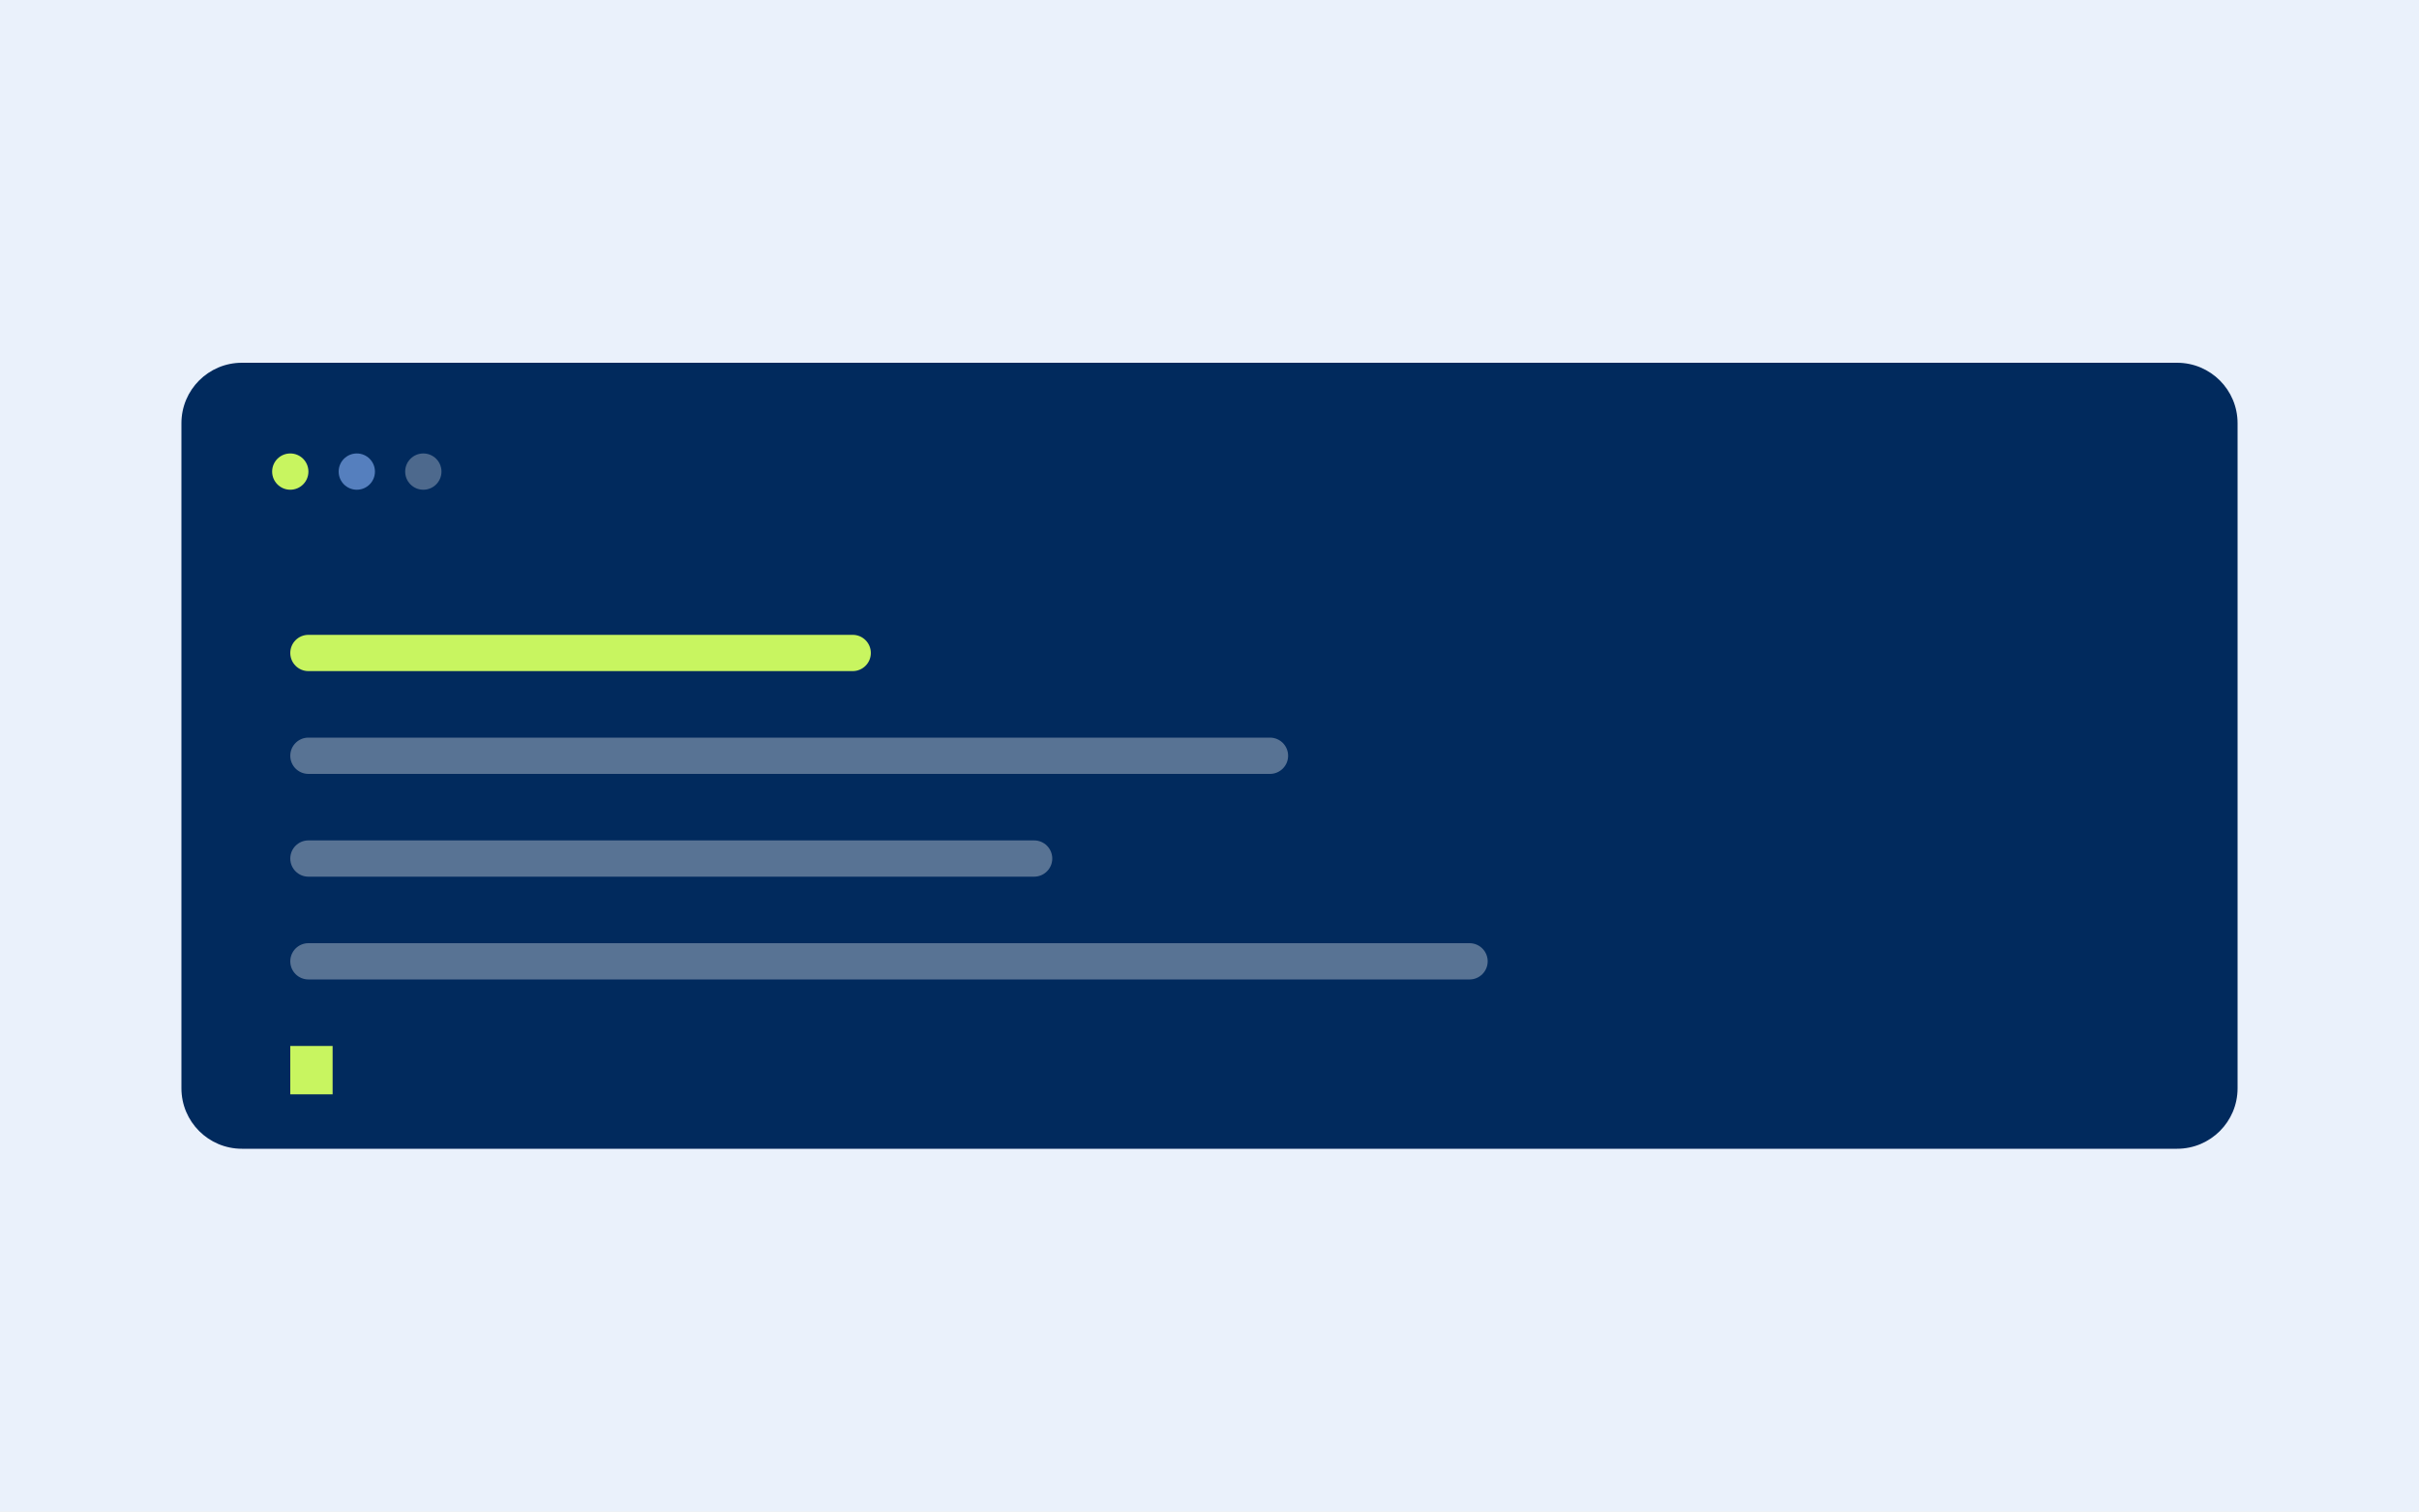
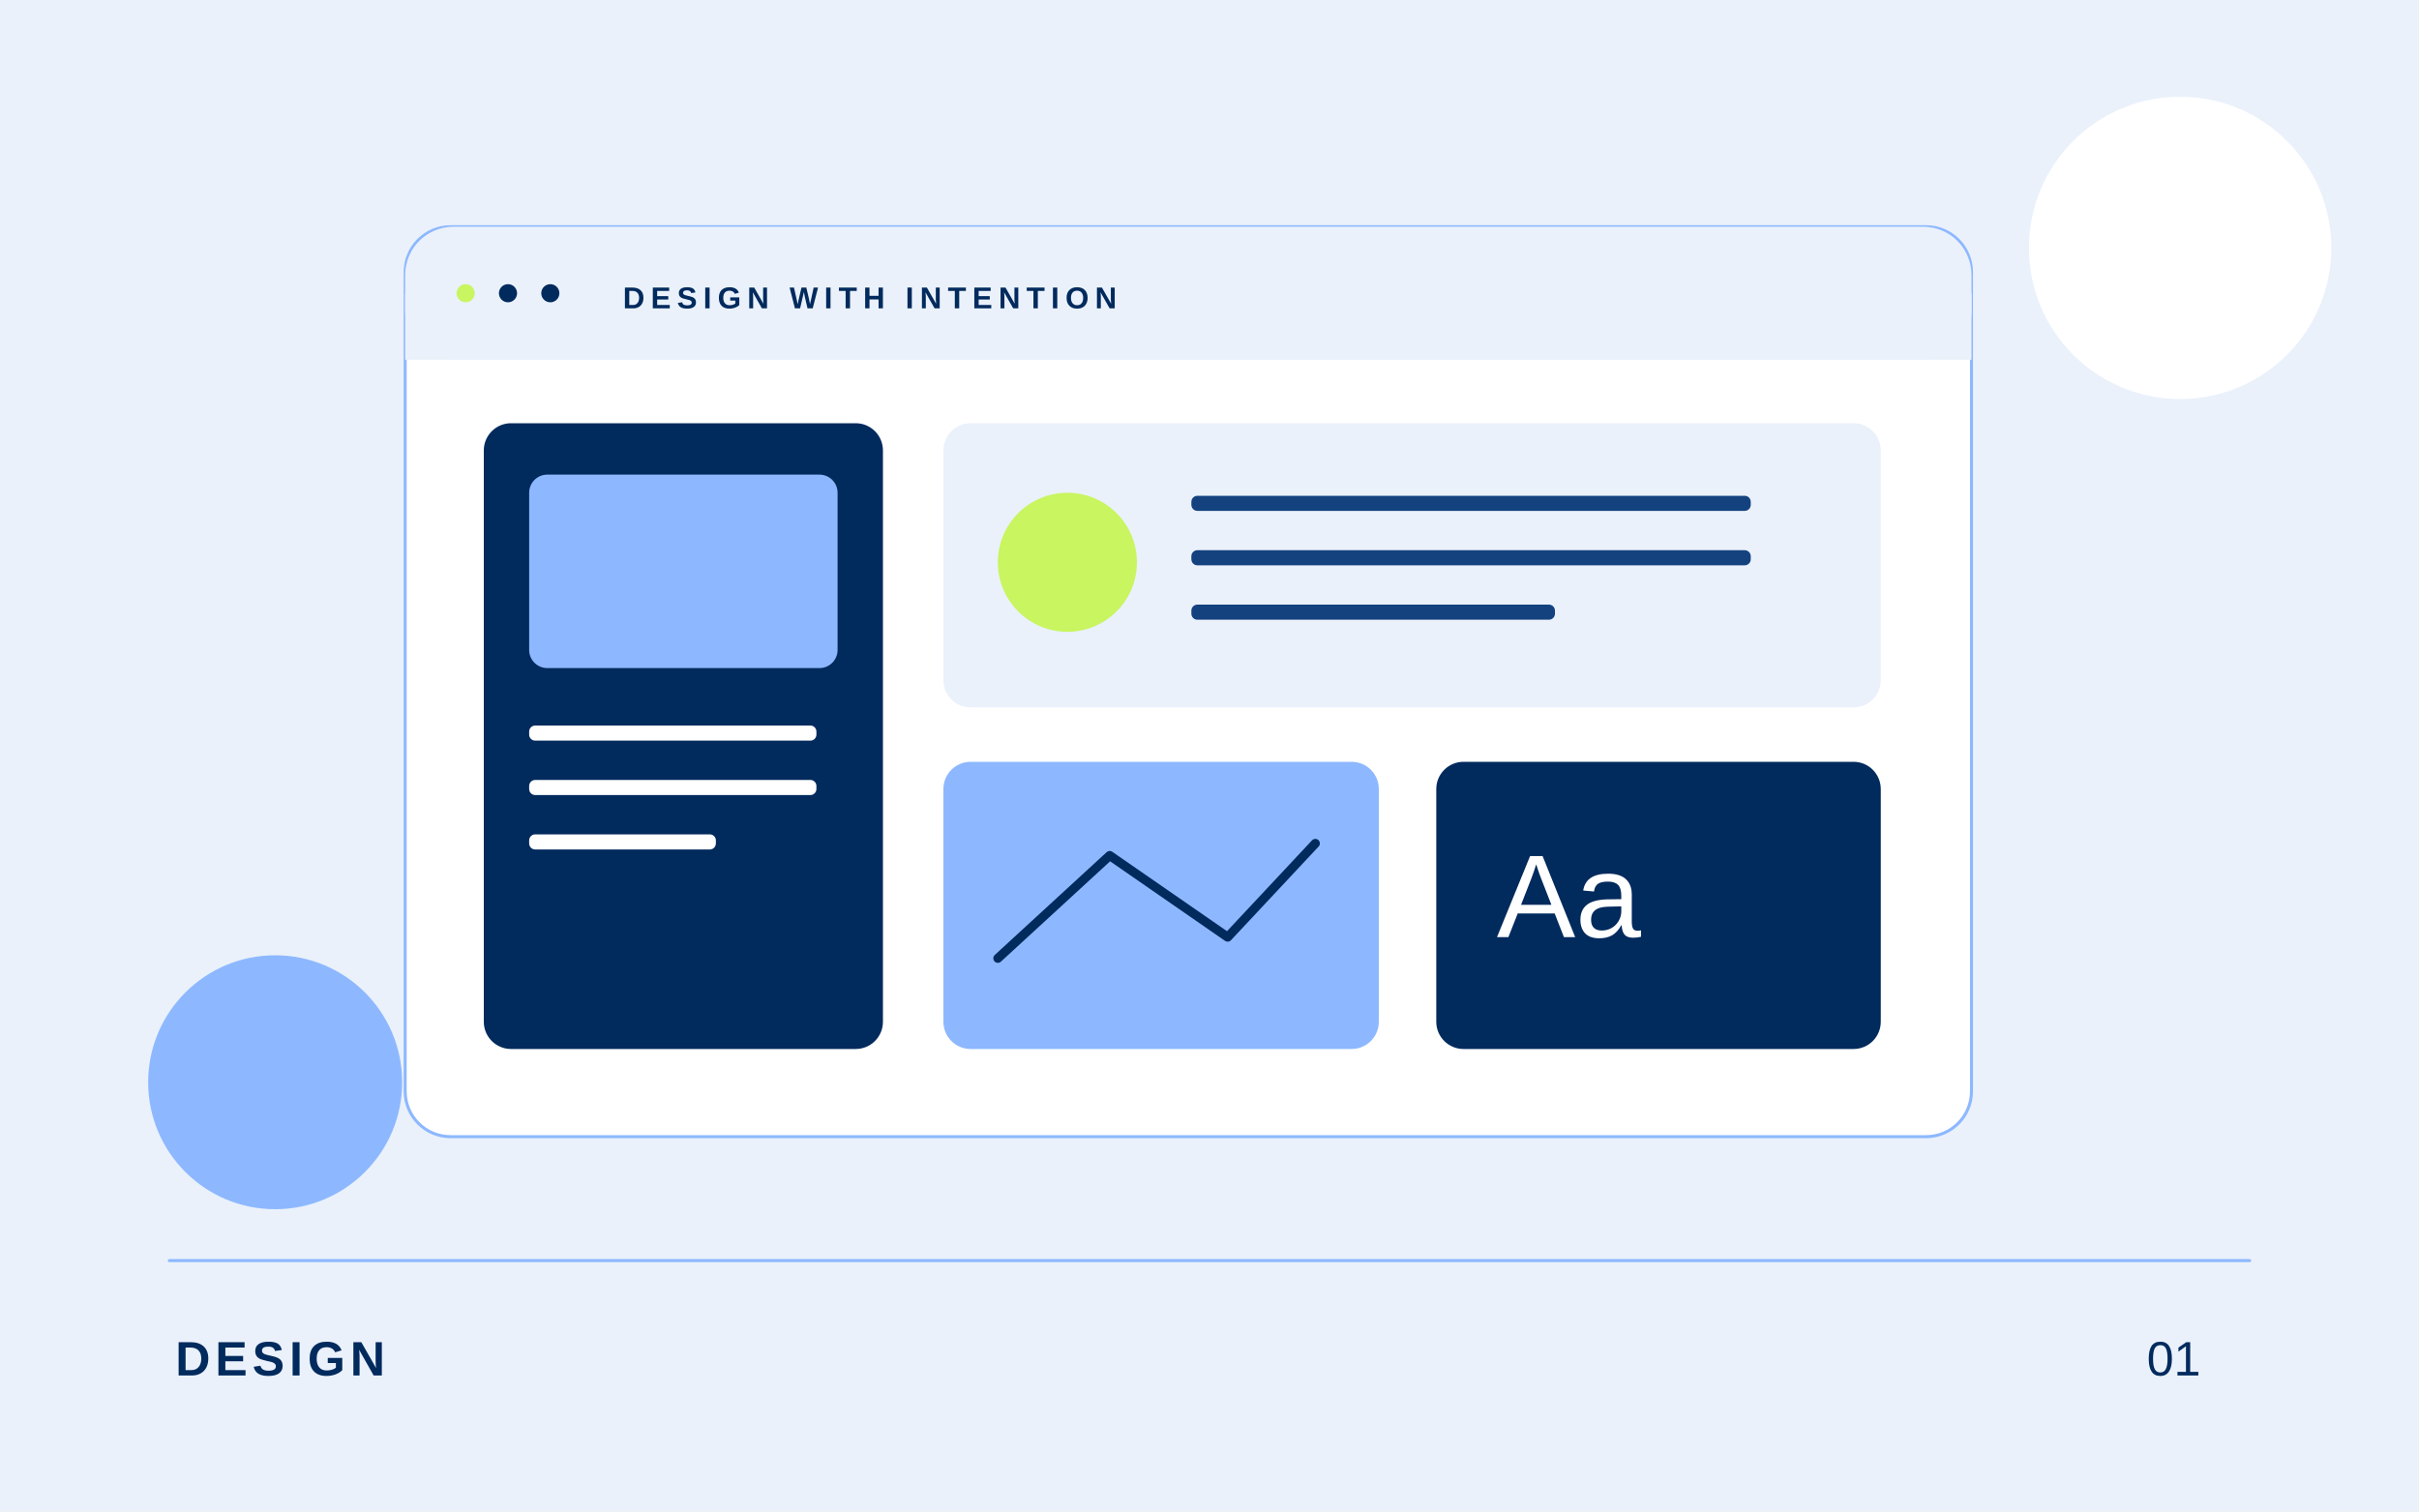
- <svg xmlns="http://www.w3.org/2000/svg" viewBox="0 0 800 500" role="img" aria-hidden="true">
-   <rect width="800" height="500" fill="#EAF1FB" />
-   <rect x="60" y="120" width="680" height="260" rx="20" fill="#012A5D" opacity="1" />
-   <circle cx="96" cy="156" r="6" fill="#C8F560" />
-   <circle cx="118" cy="156" r="6" fill="#8DB8FF" opacity="0.6" />
-   <circle cx="140" cy="156" r="6" fill="#FFFFFF" opacity="0.3" />
-   <rect x="96" y="210" width="192" height="12" rx="6" fill="#C8F560" opacity="1" />
-   <rect x="96" y="244" width="330" height="12" rx="6" fill="#FFFFFF" opacity="0.34" />
-   <rect x="96" y="278" width="252" height="12" rx="6" fill="#FFFFFF" opacity="0.34" />
-   <rect x="96" y="312" width="396" height="12" rx="6" fill="#FFFFFF" opacity="0.34" />
-   <rect x="96" y="346" width="14" height="16" fill="#C8F560" />
+ <svg xmlns="http://www.w3.org/2000/svg" viewBox="0 0 800 500" width="800" height="500" class="edu-art" role="img" aria-labelledby="track-design-title track-design-desc" focusable="false">
+   <rect x="0" y="0" width="800" height="500" rx="0" fill="#EAF1FB" />
+   <circle cx="721" cy="82" r="50" fill="#FFFFFF" />
+   <circle cx="91" cy="358" r="42" fill="#8DB8FF" />
+   <g transform="translate(-5 0)">
+     <rect x="139" y="75" width="518" height="301" rx="15" fill="#FFFFFF" stroke="#8DB8FF" />
+     <rect x="139" y="75" width="518" height="44" rx="16" fill="#EAF1FB" />
+     <rect x="139" y="97" width="518" height="22" rx="0" fill="#EAF1FB" />
+     <circle cx="159" cy="97" r="3" fill="#C8F560" />
+     <circle cx="173" cy="97" r="3" fill="#012A5D" />
+     <circle cx="187" cy="97" r="3" fill="#012A5D" />
+     <text x="211" y="102" fill="#012A5D" font-family="Arial,Helvetica,sans-serif" font-size="10" font-weight="600" letter-spacing="2">DESIGN WITH INTENTION</text>
+     <rect x="165" y="140" width="132" height="207" rx="9" fill="#012A5D" />
+     <rect x="180" y="157" width="102" height="64" rx="6" fill="#8DB8FF" />
+     <rect x="180" y="240" width="95" height="5" rx="2" fill="#FFFFFF" />
+     <rect x="180" y="258" width="95" height="5" rx="2" fill="#FFFFFF" />
+     <rect x="180" y="276" width="61.75" height="5" rx="2" fill="#FFFFFF" />
+     <rect x="317" y="140" width="310" height="94" rx="9" fill="#EAF1FB" />
+     <circle cx="358" cy="186" r="23" fill="#C8F560" />
+     <rect x="399" y="164" width="185" height="5" rx="2" fill="#14427F" />
+     <rect x="399" y="182" width="185" height="5" rx="2" fill="#14427F" />
+     <rect x="399" y="200" width="120.25" height="5" rx="2" fill="#14427F" />
+     <rect x="317" y="252" width="144" height="95" rx="9" fill="#8DB8FF" />
+     <rect x="480" y="252" width="147" height="95" rx="9" fill="#012A5D" />
+     <path d="M335 317l37-34 39 27 29-31" fill="none" stroke="#012A5D" stroke-width="3" stroke-linecap="round" stroke-linejoin="round" />
+     <text x="500" y="310" fill="#FFFFFF" font-family="Arial,Helvetica,sans-serif" font-size="39" font-weight="500">Aa</text>
+   </g>
+   <path d="M56 417H744" fill="none" stroke="#8DB8FF" stroke-width="1" stroke-linecap="round" stroke-linejoin="round" />
+   <text x="58" y="455" fill="#012A5D" font-family="Arial,Helvetica,sans-serif" font-size="16" font-weight="600" letter-spacing="1.6">DESIGN</text>
+   <text x="710" y="455" fill="#012A5D" font-family="Arial,Helvetica,sans-serif" font-size="16" font-weight="500">01</text>
</svg>
